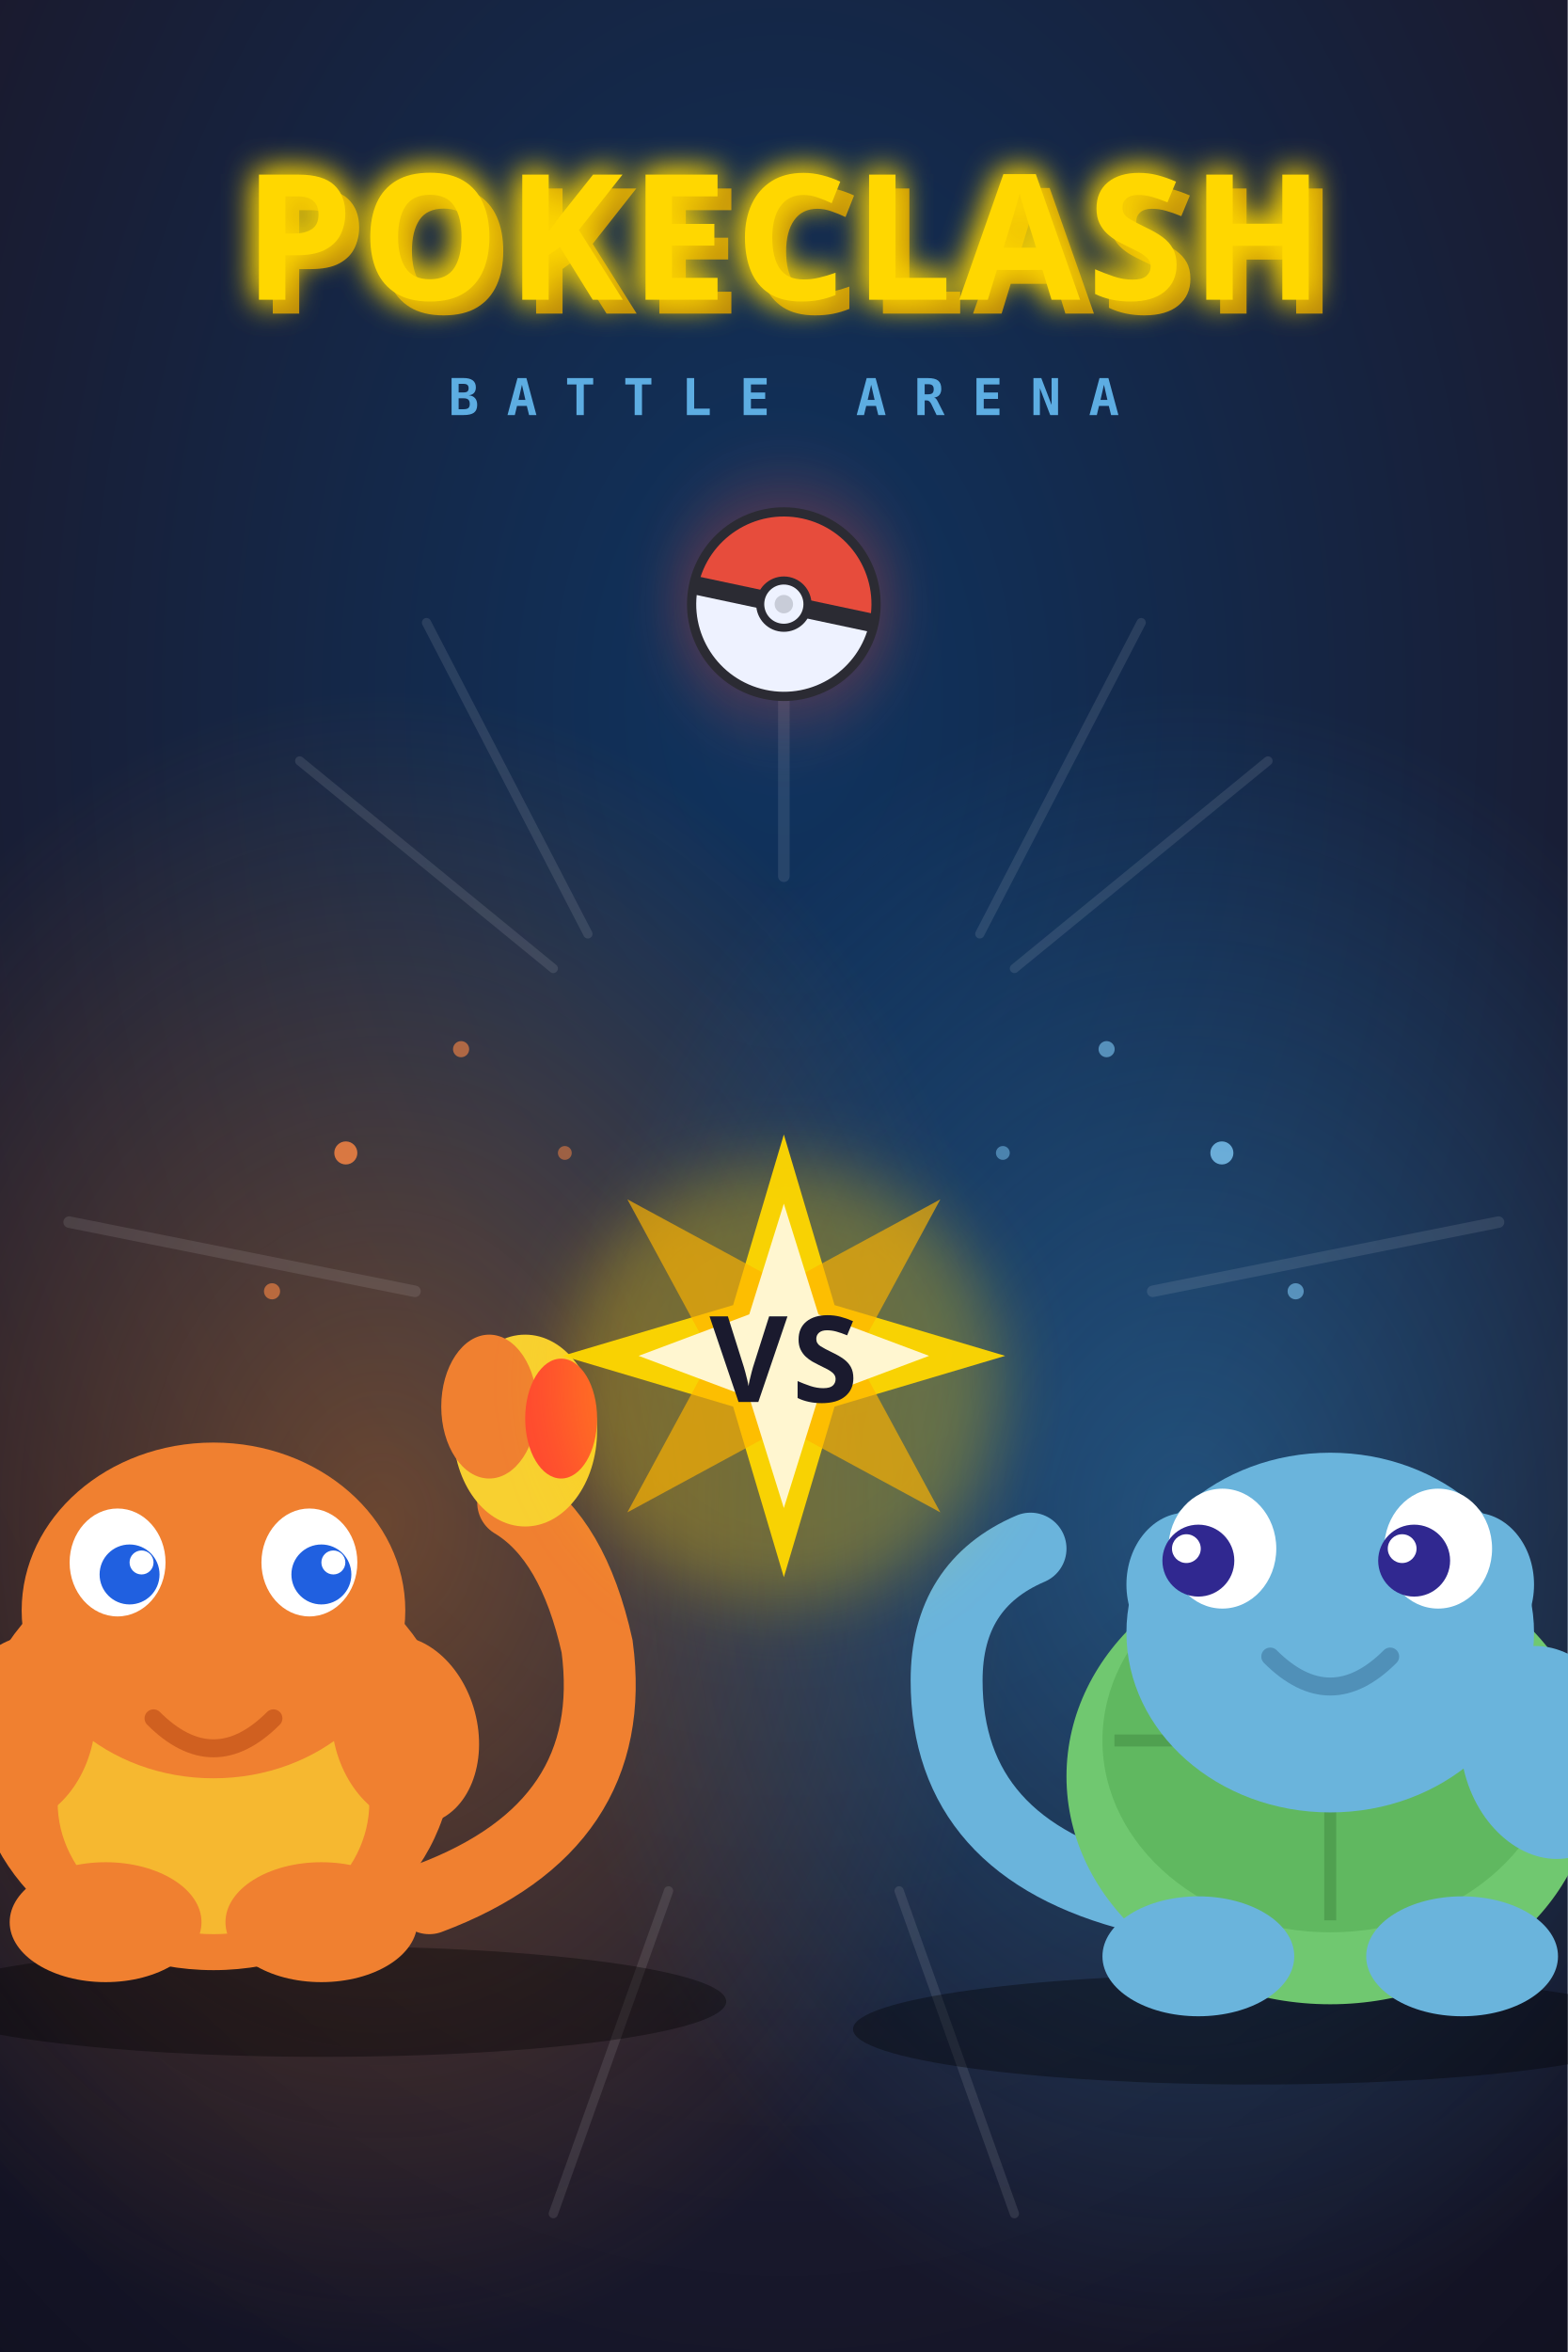
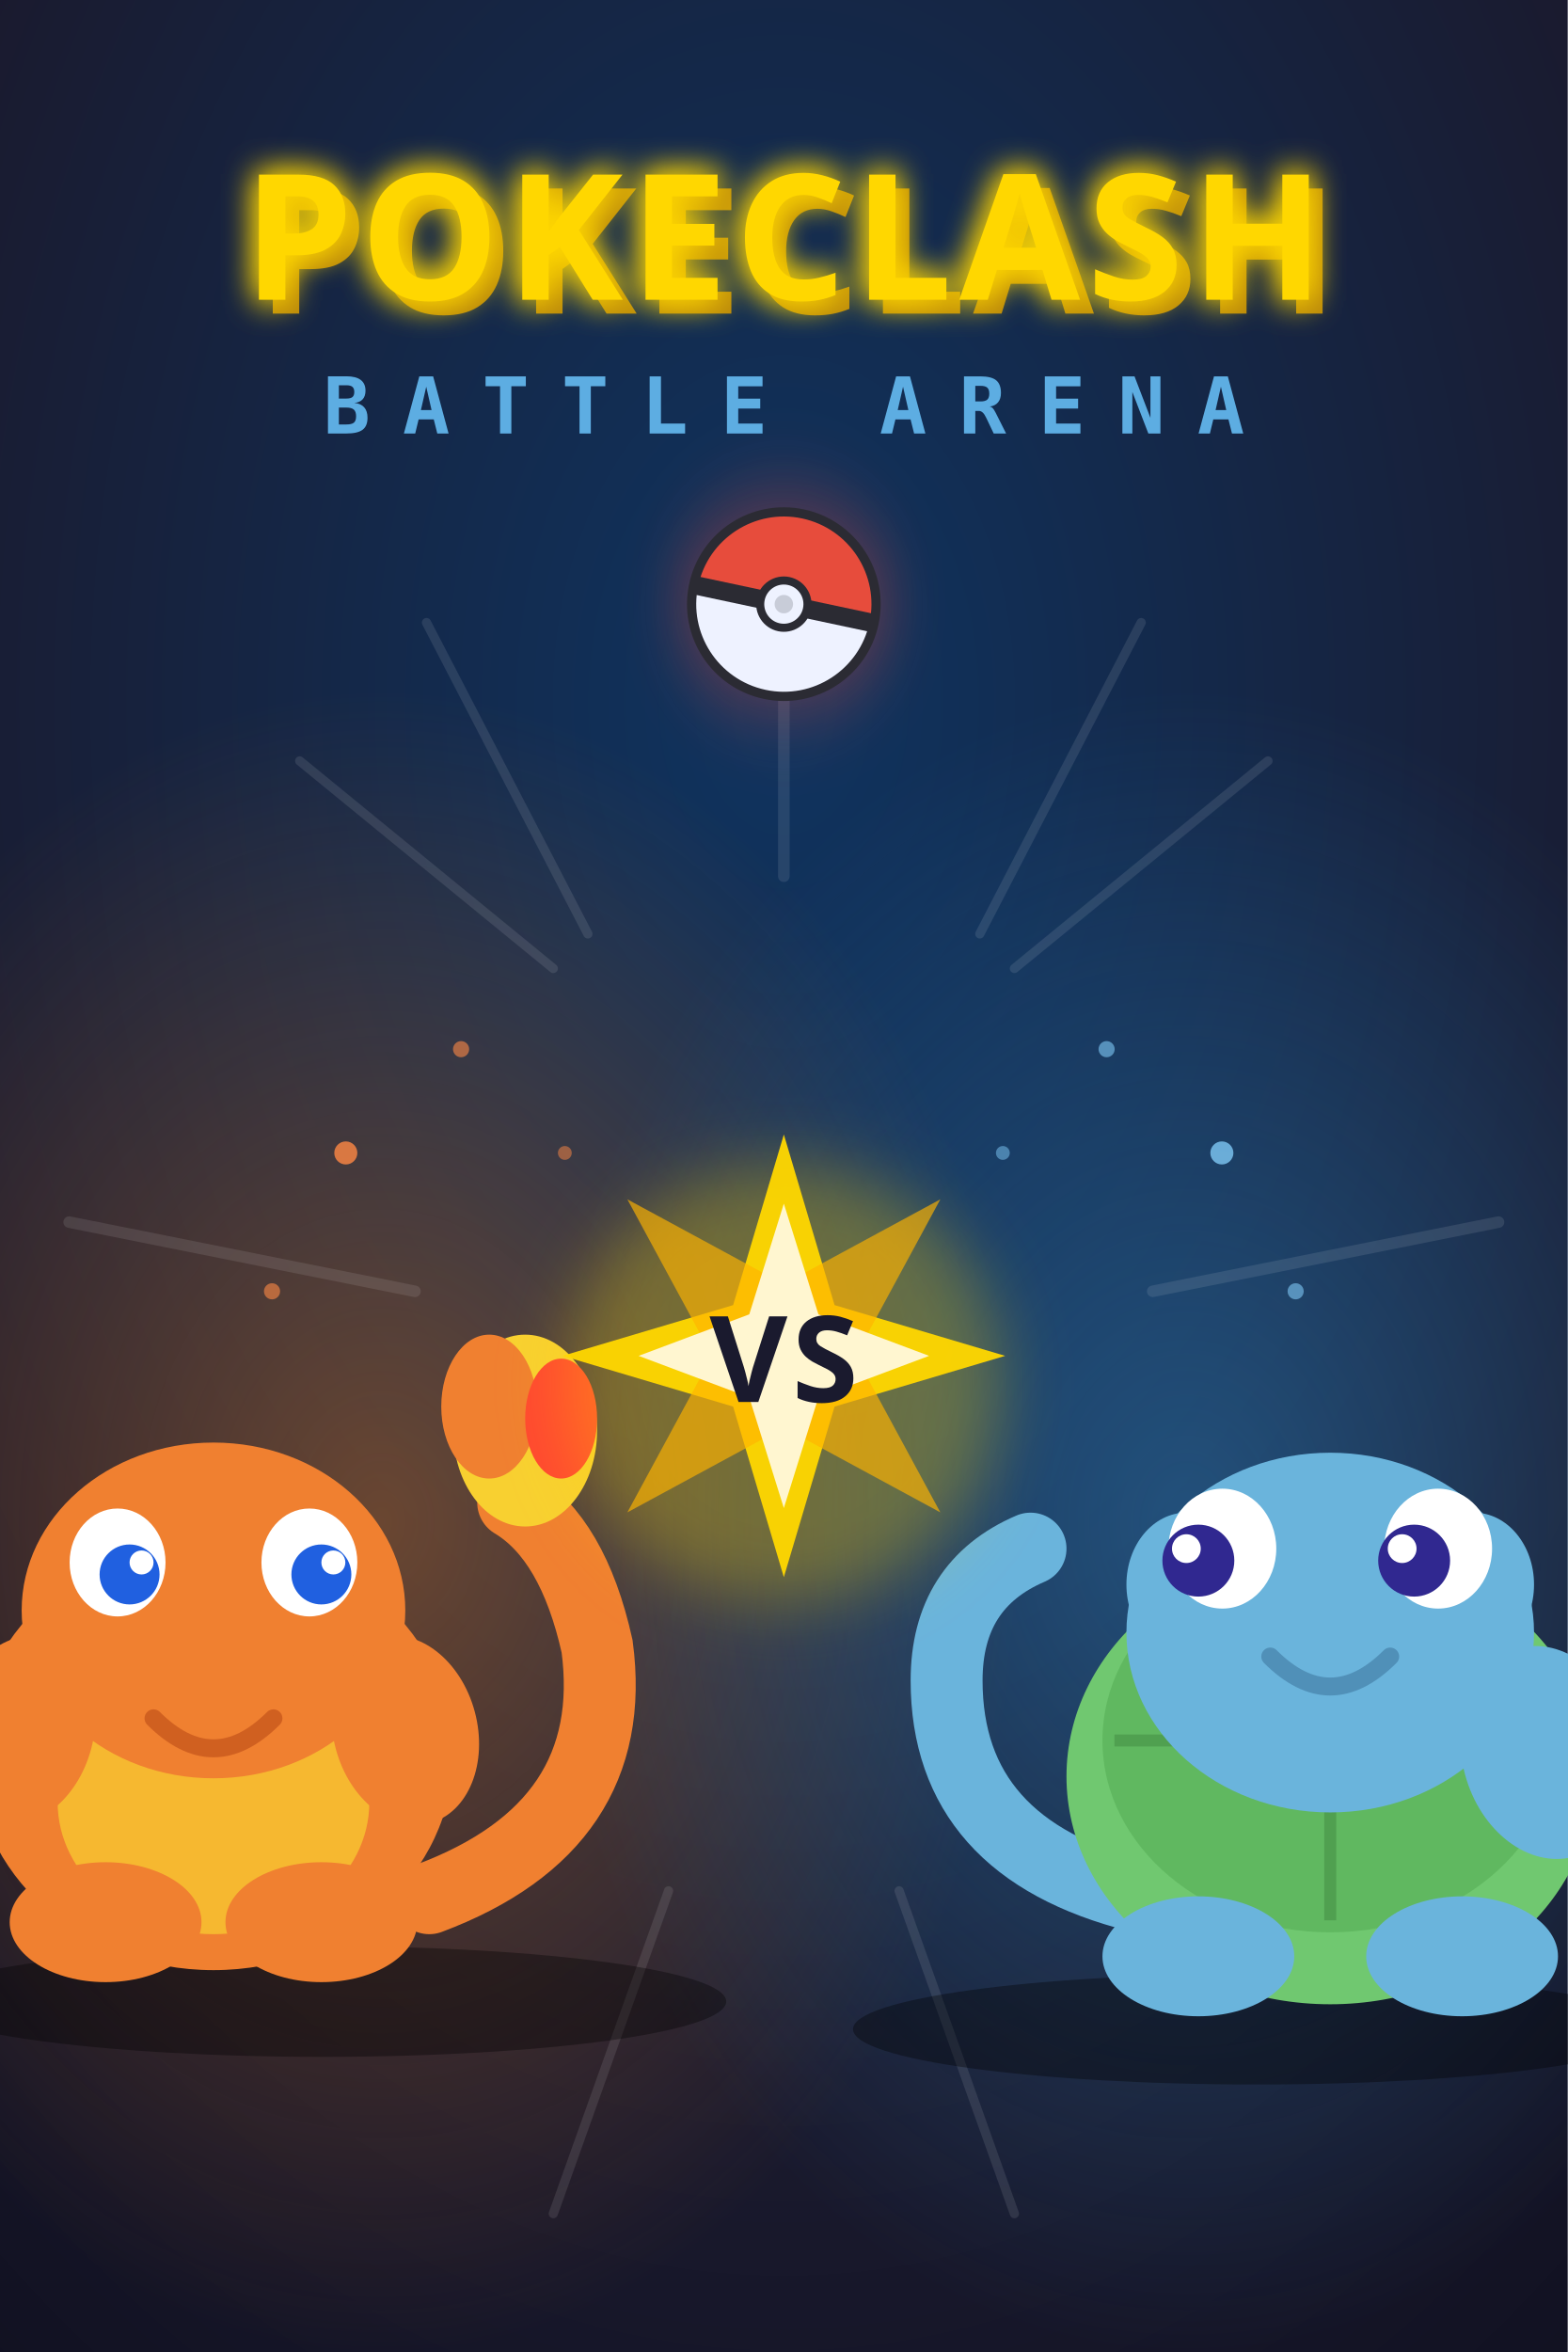
<svg xmlns="http://www.w3.org/2000/svg" viewBox="0 0 680 1020" width="400" height="600">
  <defs>
    <radialGradient id="pciBg" cx="50%" cy="30%" r="90%">
      <stop offset="0" stop-color="#0f3460" />
      <stop offset="0.65" stop-color="#1a1a2e" />
      <stop offset="1" stop-color="#101020" />
    </radialGradient>
    <radialGradient id="pciFire" cx="50%" cy="50%" r="50%">
      <stop offset="0" stop-color="#e67e22" stop-opacity="0.4" />
      <stop offset="1" stop-color="#e67e22" stop-opacity="0" />
    </radialGradient>
    <radialGradient id="pciWater" cx="50%" cy="50%" r="50%">
      <stop offset="0" stop-color="#3498db" stop-opacity="0.4" />
      <stop offset="1" stop-color="#3498db" stop-opacity="0" />
    </radialGradient>
    <filter id="pciGlow" x="-40%" y="-80%" width="180%" height="260%">
      <feGaussianBlur in="SourceGraphic" stdDeviation="7" result="blur" />
      <feMerge>
        <feMergeNode in="blur" />
        <feMergeNode in="blur" />
        <feMergeNode in="SourceGraphic" />
      </feMerge>
    </filter>
    <filter id="pciSoft" x="-80%" y="-80%" width="260%" height="260%">
      <feGaussianBlur stdDeviation="14" />
    </filter>
  </defs>
  <rect width="680" height="1020" fill="url(#pciBg)" />
  <ellipse cx="165" cy="660" rx="280" ry="360" fill="url(#pciFire)" />
  <ellipse cx="515" cy="660" rx="280" ry="360" fill="url(#pciWater)" />
  <g stroke="rgba(255,255,255,0.10)" stroke-linecap="round">
    <line x1="340" y1="380" x2="340" y2="230" stroke-width="5" />
    <line x1="240" y1="420" x2="130" y2="330" stroke-width="4" />
    <line x1="440" y1="420" x2="550" y2="330" stroke-width="4" />
    <line x1="180" y1="560" x2="30" y2="530" stroke-width="5" />
    <line x1="500" y1="560" x2="650" y2="530" stroke-width="5" />
    <line x1="190" y1="740" x2="60" y2="810" stroke-width="4" />
    <line x1="490" y1="740" x2="620" y2="810" stroke-width="4" />
    <line x1="290" y1="820" x2="240" y2="960" stroke-width="4" />
    <line x1="390" y1="820" x2="440" y2="960" stroke-width="4" />
    <line x1="255" y1="405" x2="185" y2="270" stroke-width="4" />
    <line x1="425" y1="405" x2="495" y2="270" stroke-width="4" />
  </g>
  <g transform="translate(340,262) rotate(12)">
    <circle r="48" fill="#e74c3c" opacity="0.35" filter="url(#pciSoft)" />
    <circle r="40" fill="#eef2ff" />
    <path d="M -40 0 A 40 40 0 0 1 40 0 Z" fill="#e74c3c" />
    <rect x="-40" y="-4" width="80" height="8" fill="#2b2b33" />
    <circle r="12" fill="#2b2b33" />
    <circle r="8.5" fill="#eef2ff" />
    <circle r="4" fill="#c8ccd8" />
    <circle r="40" fill="none" stroke="#2b2b33" stroke-width="4" />
  </g>
  <ellipse cx="140" cy="868" rx="175" ry="24" fill="#000" opacity="0.35" />
  <ellipse cx="545" cy="880" rx="175" ry="24" fill="#000" opacity="0.35" />
  <g transform="translate(-105,480) scale(5.2)">
    <path d="M56 66 Q72 60 70 45 Q68 36 63 33" fill="none" stroke="#f08030" stroke-width="6" stroke-linecap="round" />
    <ellipse cx="64" cy="27" rx="6" ry="8" fill="#f8d030" />
    <ellipse cx="61" cy="25" rx="4" ry="6" fill="#f08030" />
    <ellipse cx="67" cy="26" rx="3" ry="5" fill="#ff4830" />
    <ellipse cx="38" cy="54" rx="20" ry="18" fill="#f08030" />
    <ellipse cx="38" cy="58" rx="13" ry="11" fill="#f8d030" opacity="0.7" />
    <ellipse cx="38" cy="42" rx="16" ry="14" fill="#f08030" />
    <ellipse cx="30" cy="38" rx="4" ry="4.5" fill="white" />
    <ellipse cx="46" cy="38" rx="4" ry="4.5" fill="white" />
    <circle cx="31" cy="39" r="2.5" fill="#2060e0" />
    <circle cx="47" cy="39" r="2.5" fill="#2060e0" />
    <circle cx="32" cy="38" r="1" fill="white" />
    <circle cx="48" cy="38" r="1" fill="white" />
    <path d="M33 51 Q38 56 43 51" fill="none" stroke="#d06020" stroke-width="1.5" stroke-linecap="round" />
    <ellipse cx="22" cy="52" rx="6" ry="8" fill="#f08030" transform="rotate(15 22 52)" />
    <ellipse cx="54" cy="52" rx="6" ry="8" fill="#f08030" transform="rotate(-15 54 52)" />
    <ellipse cx="29" cy="68" rx="8" ry="5" fill="#f08030" />
    <ellipse cx="47" cy="68" rx="8" ry="5" fill="#f08030" />
  </g>
  <g transform="translate(785,500) scale(-5.2,5.2)">
    <path d="M56 62 Q72 58 72 44 Q72 36 65 33" fill="none" stroke="#6ab4dc" stroke-width="6" stroke-linecap="round" />
    <ellipse cx="40" cy="52" rx="22" ry="19" fill="#70c870" />
    <ellipse cx="40" cy="49" rx="19" ry="16" fill="#60b860" />
    <line x1="40" y1="34" x2="40" y2="64" stroke="#50a050" stroke-width="1" />
    <line x1="22" y1="49" x2="58" y2="49" stroke="#50a050" stroke-width="1" />
    <ellipse cx="40" cy="40" rx="17" ry="15" fill="#6ab4dc" />
    <ellipse cx="28" cy="36" rx="5" ry="6" fill="#6ab4dc" />
    <ellipse cx="52" cy="36" rx="5" ry="6" fill="#6ab4dc" />
    <ellipse cx="31" cy="33" rx="4.5" ry="5" fill="white" />
    <ellipse cx="49" cy="33" rx="4.5" ry="5" fill="white" />
    <circle cx="33" cy="34" r="3" fill="#302890" />
    <circle cx="51" cy="34" r="3" fill="#302890" />
    <circle cx="34" cy="33" r="1.2" fill="white" />
    <circle cx="52" cy="33" r="1.2" fill="white" />
    <path d="M35 42 Q40 47 45 42" fill="none" stroke="#5090b8" stroke-width="1.5" stroke-linecap="round" />
    <ellipse cx="22" cy="50" rx="7" ry="9" fill="#6ab4dc" transform="rotate(15 22 50)" />
    <ellipse cx="29" cy="67" rx="8" ry="5" fill="#6ab4dc" />
    <ellipse cx="51" cy="67" rx="8" ry="5" fill="#6ab4dc" />
  </g>
  <g fill="#ff8844">
    <circle cx="150" cy="500" r="5" opacity="0.8" />
    <circle cx="200" cy="455" r="3.5" opacity="0.6" />
    <circle cx="118" cy="560" r="3.5" opacity="0.6" />
    <circle cx="245" cy="500" r="3" opacity="0.5" />
  </g>
  <g fill="#7ec8f5">
    <circle cx="530" cy="500" r="5" opacity="0.8" />
    <circle cx="480" cy="455" r="3.5" opacity="0.6" />
    <circle cx="562" cy="560" r="3.5" opacity="0.6" />
    <circle cx="435" cy="500" r="3" opacity="0.5" />
  </g>
  <circle cx="340" cy="600" r="95" fill="#ffd700" opacity="0.3" filter="url(#pciSoft)" />
  <polygon points="340,492 362,566 436,588 362,610 340,684 318,610 244,588 318,566" fill="#ffd700" opacity="0.95" />
  <polygon points="340,492 362,566 436,588 362,610 340,684 318,610 244,588 318,566" transform="rotate(45 340 588)" fill="#ffb300" opacity="0.65" />
  <polygon points="340,522 355,570 403,588 355,606 340,654 325,606 277,588 325,570" fill="#fff6d0" />
  <text x="340" y="608" text-anchor="middle" font-family="'Arial Black','Impact',sans-serif" font-weight="900" font-size="52" fill="#1a1a2e" letter-spacing="2">VS</text>
  <text x="346" y="136" text-anchor="middle" font-family="'Arial Black','Impact',sans-serif" font-weight="900" font-size="76" letter-spacing="3" fill="#b8860b">POKECLASH</text>
  <text x="340" y="130" text-anchor="middle" font-family="'Arial Black','Impact',sans-serif" font-weight="900" font-size="76" letter-spacing="3" fill="#ffd700" filter="url(#pciGlow)">POKECLASH</text>
-   <text x="340" y="180" text-anchor="middle" font-family="monospace" font-weight="bold" font-size="22" letter-spacing="12" fill="#5dade2">BATTLE ARENA</text>
+   <text x="340" y="188" text-anchor="middle" font-family="monospace" font-weight="bold" font-size="34" letter-spacing="14" fill="#5dade2">BATTLE ARENA</text>
  <rect x="0" y="890" width="680" height="130" fill="#101020" opacity="0" />
</svg>
